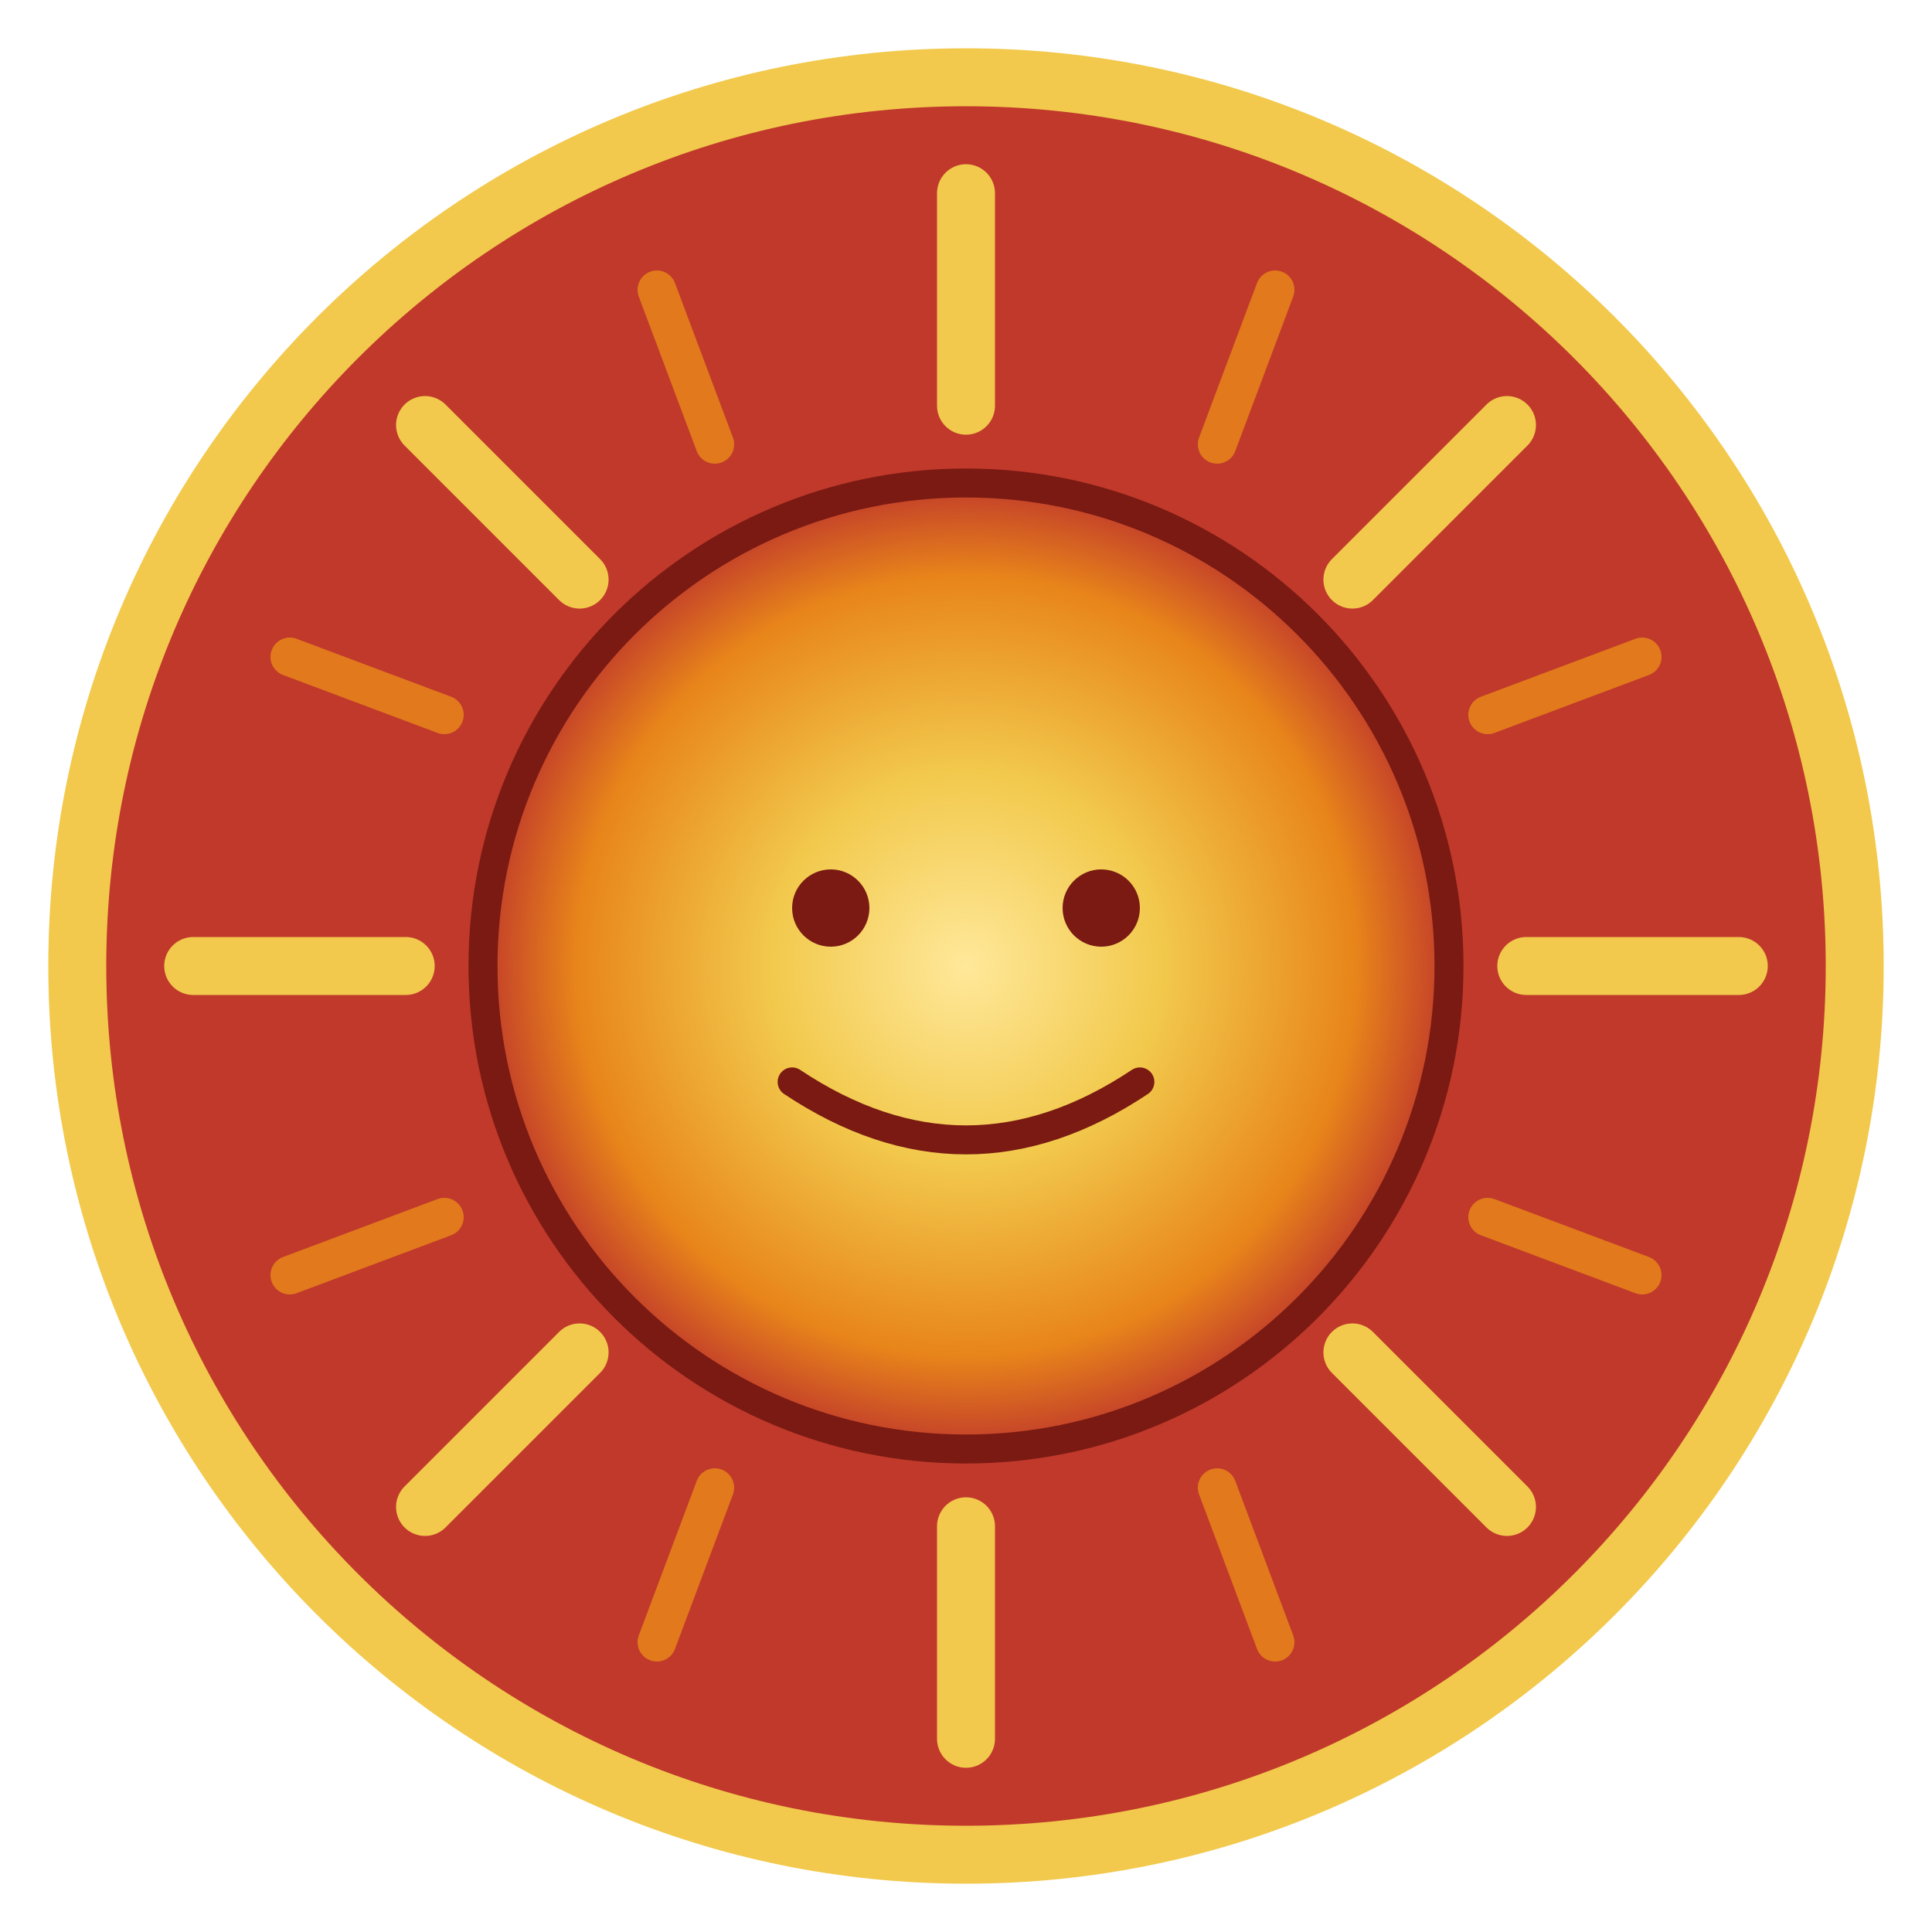
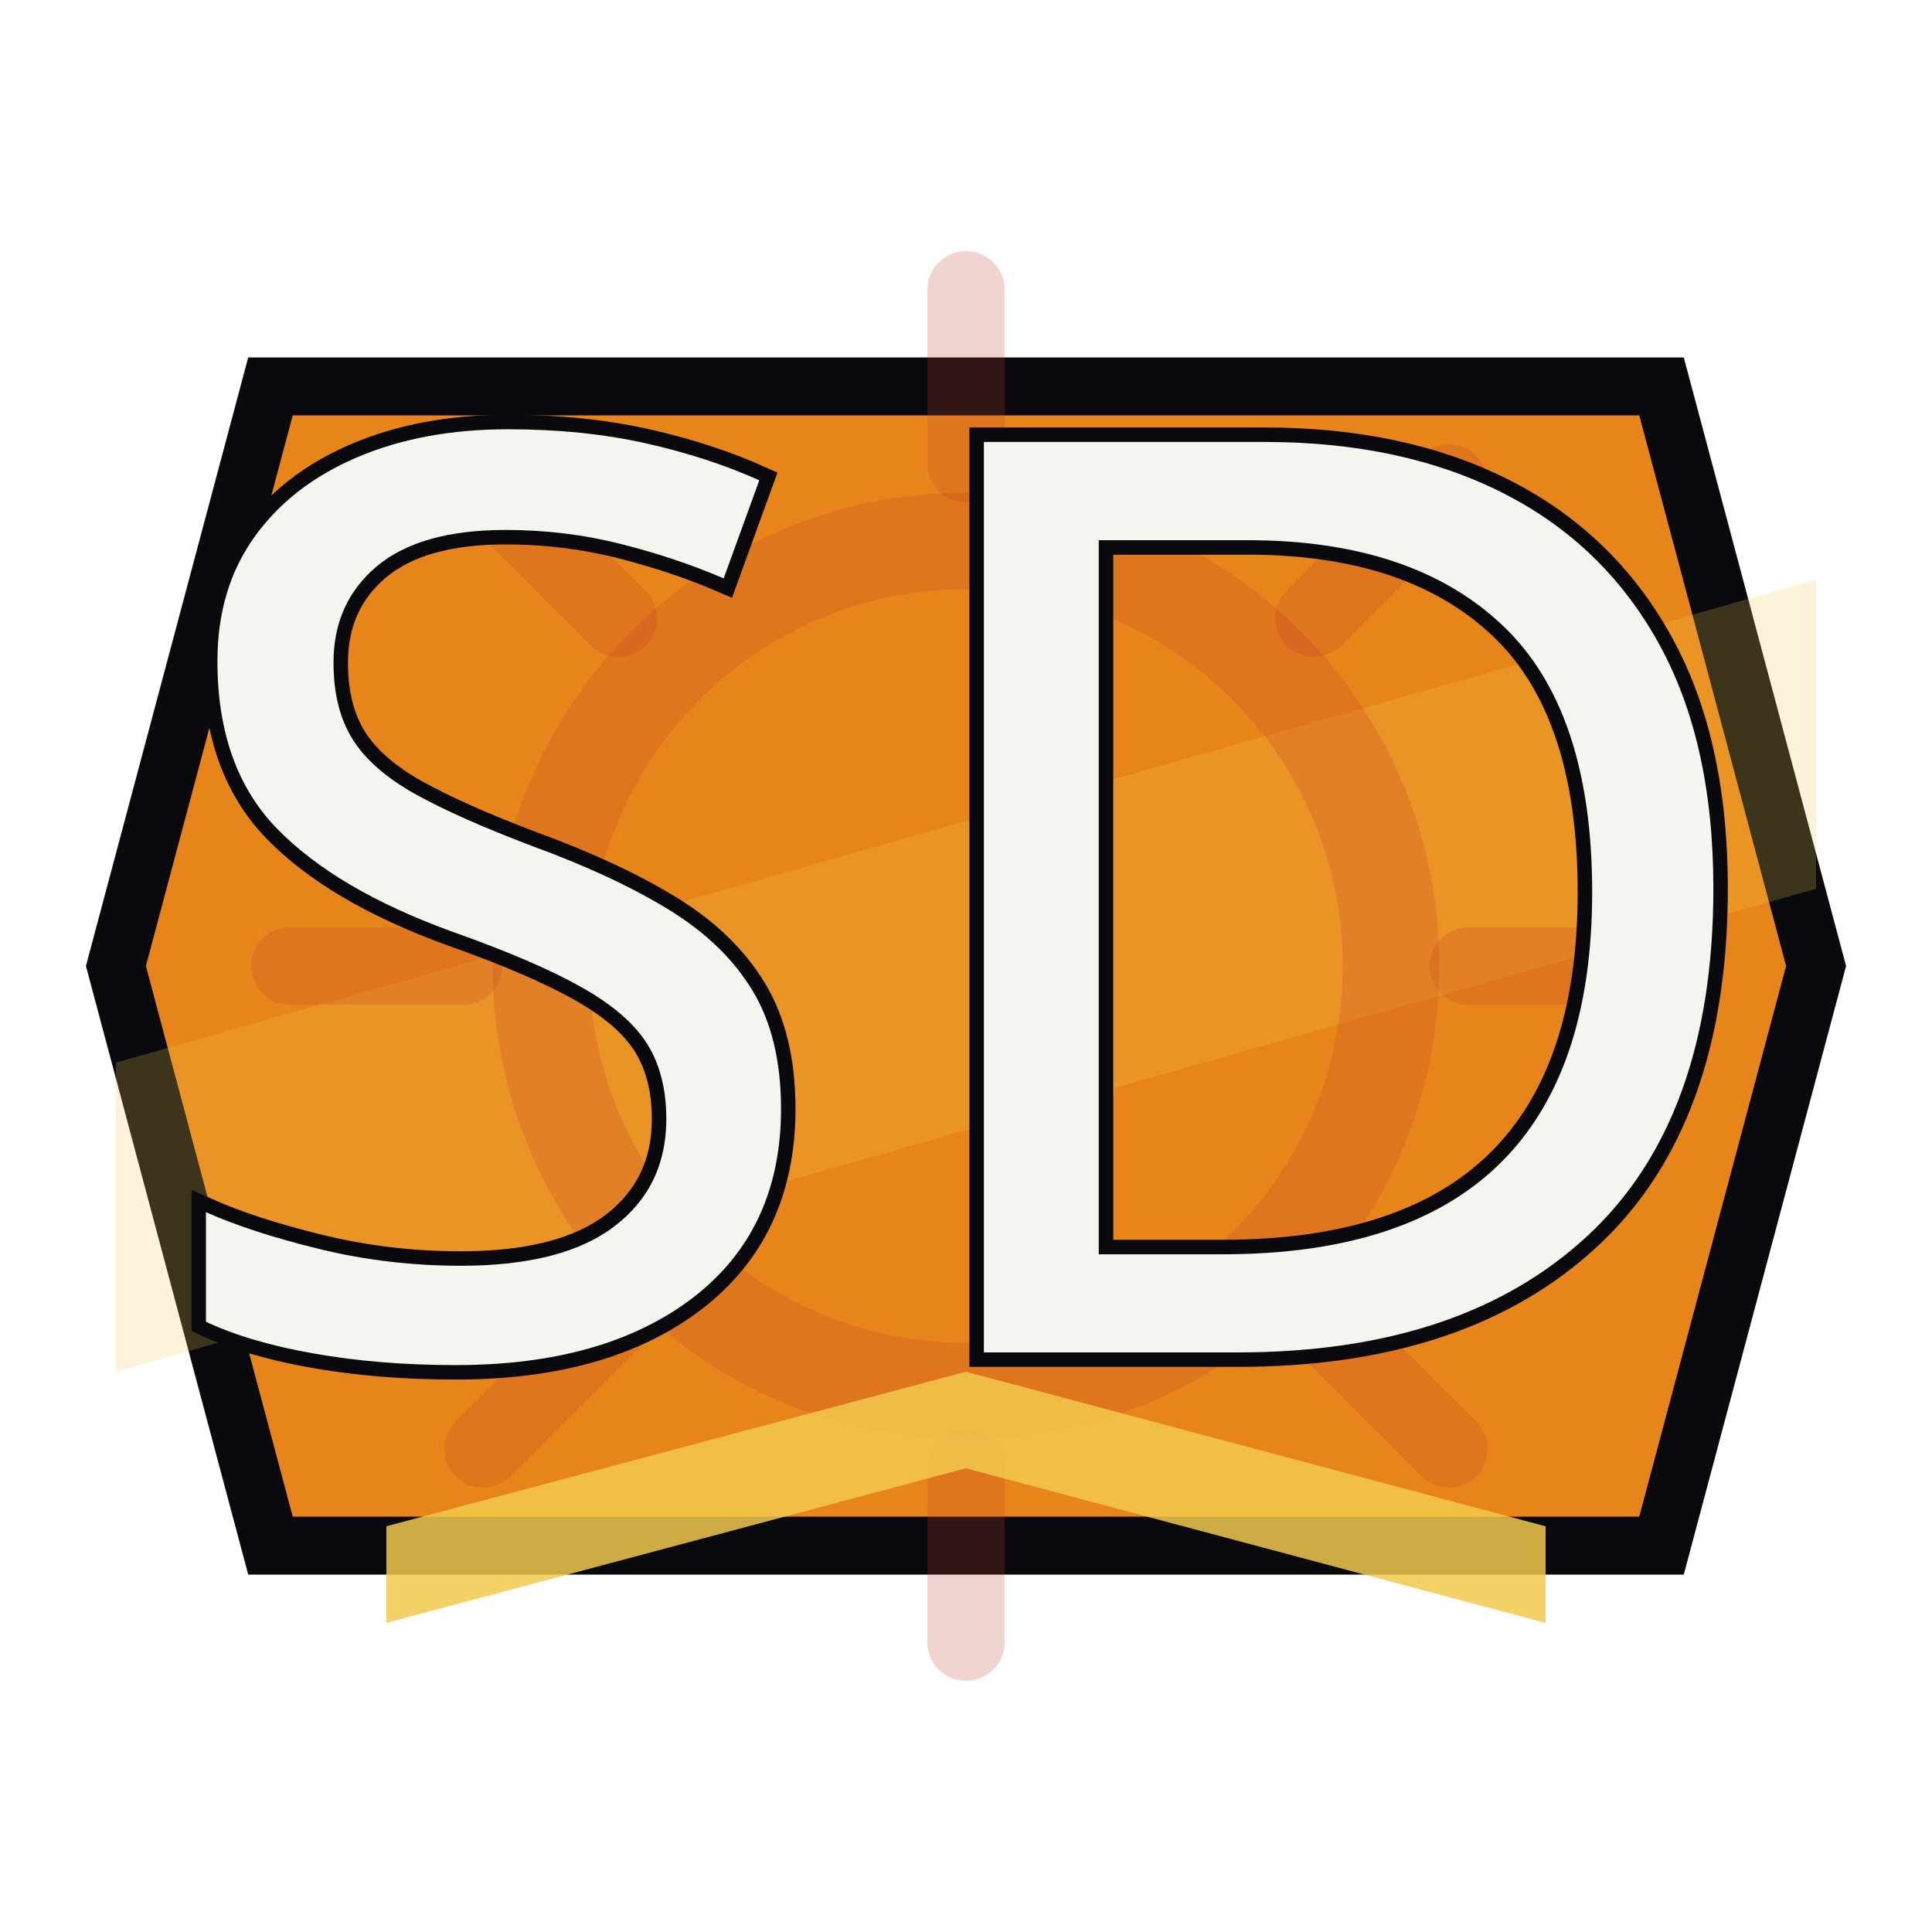
<svg xmlns="http://www.w3.org/2000/svg" viewBox="0 0 200 200">
-   <defs>
-     <radialGradient id="sunG" cx="0.5" cy="0.5" r="0.5">
-       <stop offset="0%" stop-color="#FFE89A" />
-       <stop offset="40%" stop-color="#F2C94C" />
-       <stop offset="80%" stop-color="#E8851A" />
-       <stop offset="100%" stop-color="#C0392B" />
-     </radialGradient>
-   </defs>
-   <circle cx="100" cy="100" r="92" fill="#C0392B" />
-   <circle cx="100" cy="100" r="92" fill="none" stroke="#F2C94C" stroke-width="6" />
-   <g stroke="#F2C94C" stroke-width="6" stroke-linecap="round">
-     <line x1="100" y1="20" x2="100" y2="42" />
-     <line x1="100" y1="158" x2="100" y2="180" />
-     <line x1="20" y1="100" x2="42" y2="100" />
-     <line x1="158" y1="100" x2="180" y2="100" />
-     <line x1="44" y1="44" x2="60" y2="60" />
-     <line x1="140" y1="60" x2="156" y2="44" />
-     <line x1="44" y1="156" x2="60" y2="140" />
-     <line x1="140" y1="140" x2="156" y2="156" />
+   <path d="M28 40 L172 40 L188 100 L172 160 L28 160 L12 100 Z" fill="#E8851A" stroke="#0A0A0E" stroke-width="6" />
+   <path d="M12 110 L188 60 L188 92 L12 142 Z" fill="#F2C94C" opacity="0.22" />
+   <circle cx="100" cy="100" r="44" fill="none" stroke="#C0392B" stroke-width="10" opacity="0.22" />
+   <g stroke="#C0392B" stroke-width="8" stroke-linecap="round" opacity="0.22">
+     <line x1="100" y1="30" x2="100" y2="48" />
+     <line x1="100" y1="152" x2="100" y2="170" />
+     <line x1="30" y1="100" x2="48" y2="100" />
+     <line x1="152" y1="100" x2="170" y2="100" />
+     <line x1="50" y1="50" x2="64" y2="64" />
+     <line x1="136" y1="64" x2="150" y2="50" />
+     <line x1="50" y1="150" x2="64" y2="136" />
+     <line x1="136" y1="136" x2="150" y2="150" />
  </g>
-   <g stroke="#E8851A" stroke-width="4" stroke-linecap="round" opacity="0.85">
-     <line x1="68" y1="30" x2="74" y2="46" />
-     <line x1="132" y1="30" x2="126" y2="46" />
-     <line x1="68" y1="170" x2="74" y2="154" />
-     <line x1="132" y1="170" x2="126" y2="154" />
-     <line x1="30" y1="68" x2="46" y2="74" />
-     <line x1="30" y1="132" x2="46" y2="126" />
-     <line x1="170" y1="68" x2="154" y2="74" />
-     <line x1="170" y1="132" x2="154" y2="126" />
-   </g>
-   <circle cx="100" cy="100" r="50" fill="url(#sunG)" stroke="#7A1A12" stroke-width="3" />
-   <circle cx="86" cy="94" r="4" fill="#7A1A12" />
-   <circle cx="114" cy="94" r="4" fill="#7A1A12" />
-   <path d="M82 112 Q100 124 118 112" stroke="#7A1A12" stroke-width="3" fill="none" stroke-linecap="round" />
+   <path d="M40 158 L100 142 L160 158 L160 168 L100 152 L40 168 Z" fill="#F2C94C" opacity="0.85" />
+   <text x="100" y="140" text-anchor="middle" font-family="Anton, Impact, 'Archivo Black', sans-serif" font-weight="400" font-size="132" fill="#F4F5EE" stroke="#0A0A0E" stroke-width="3" paint-order="stroke fill" letter-spacing="2">SD</text>
</svg>
